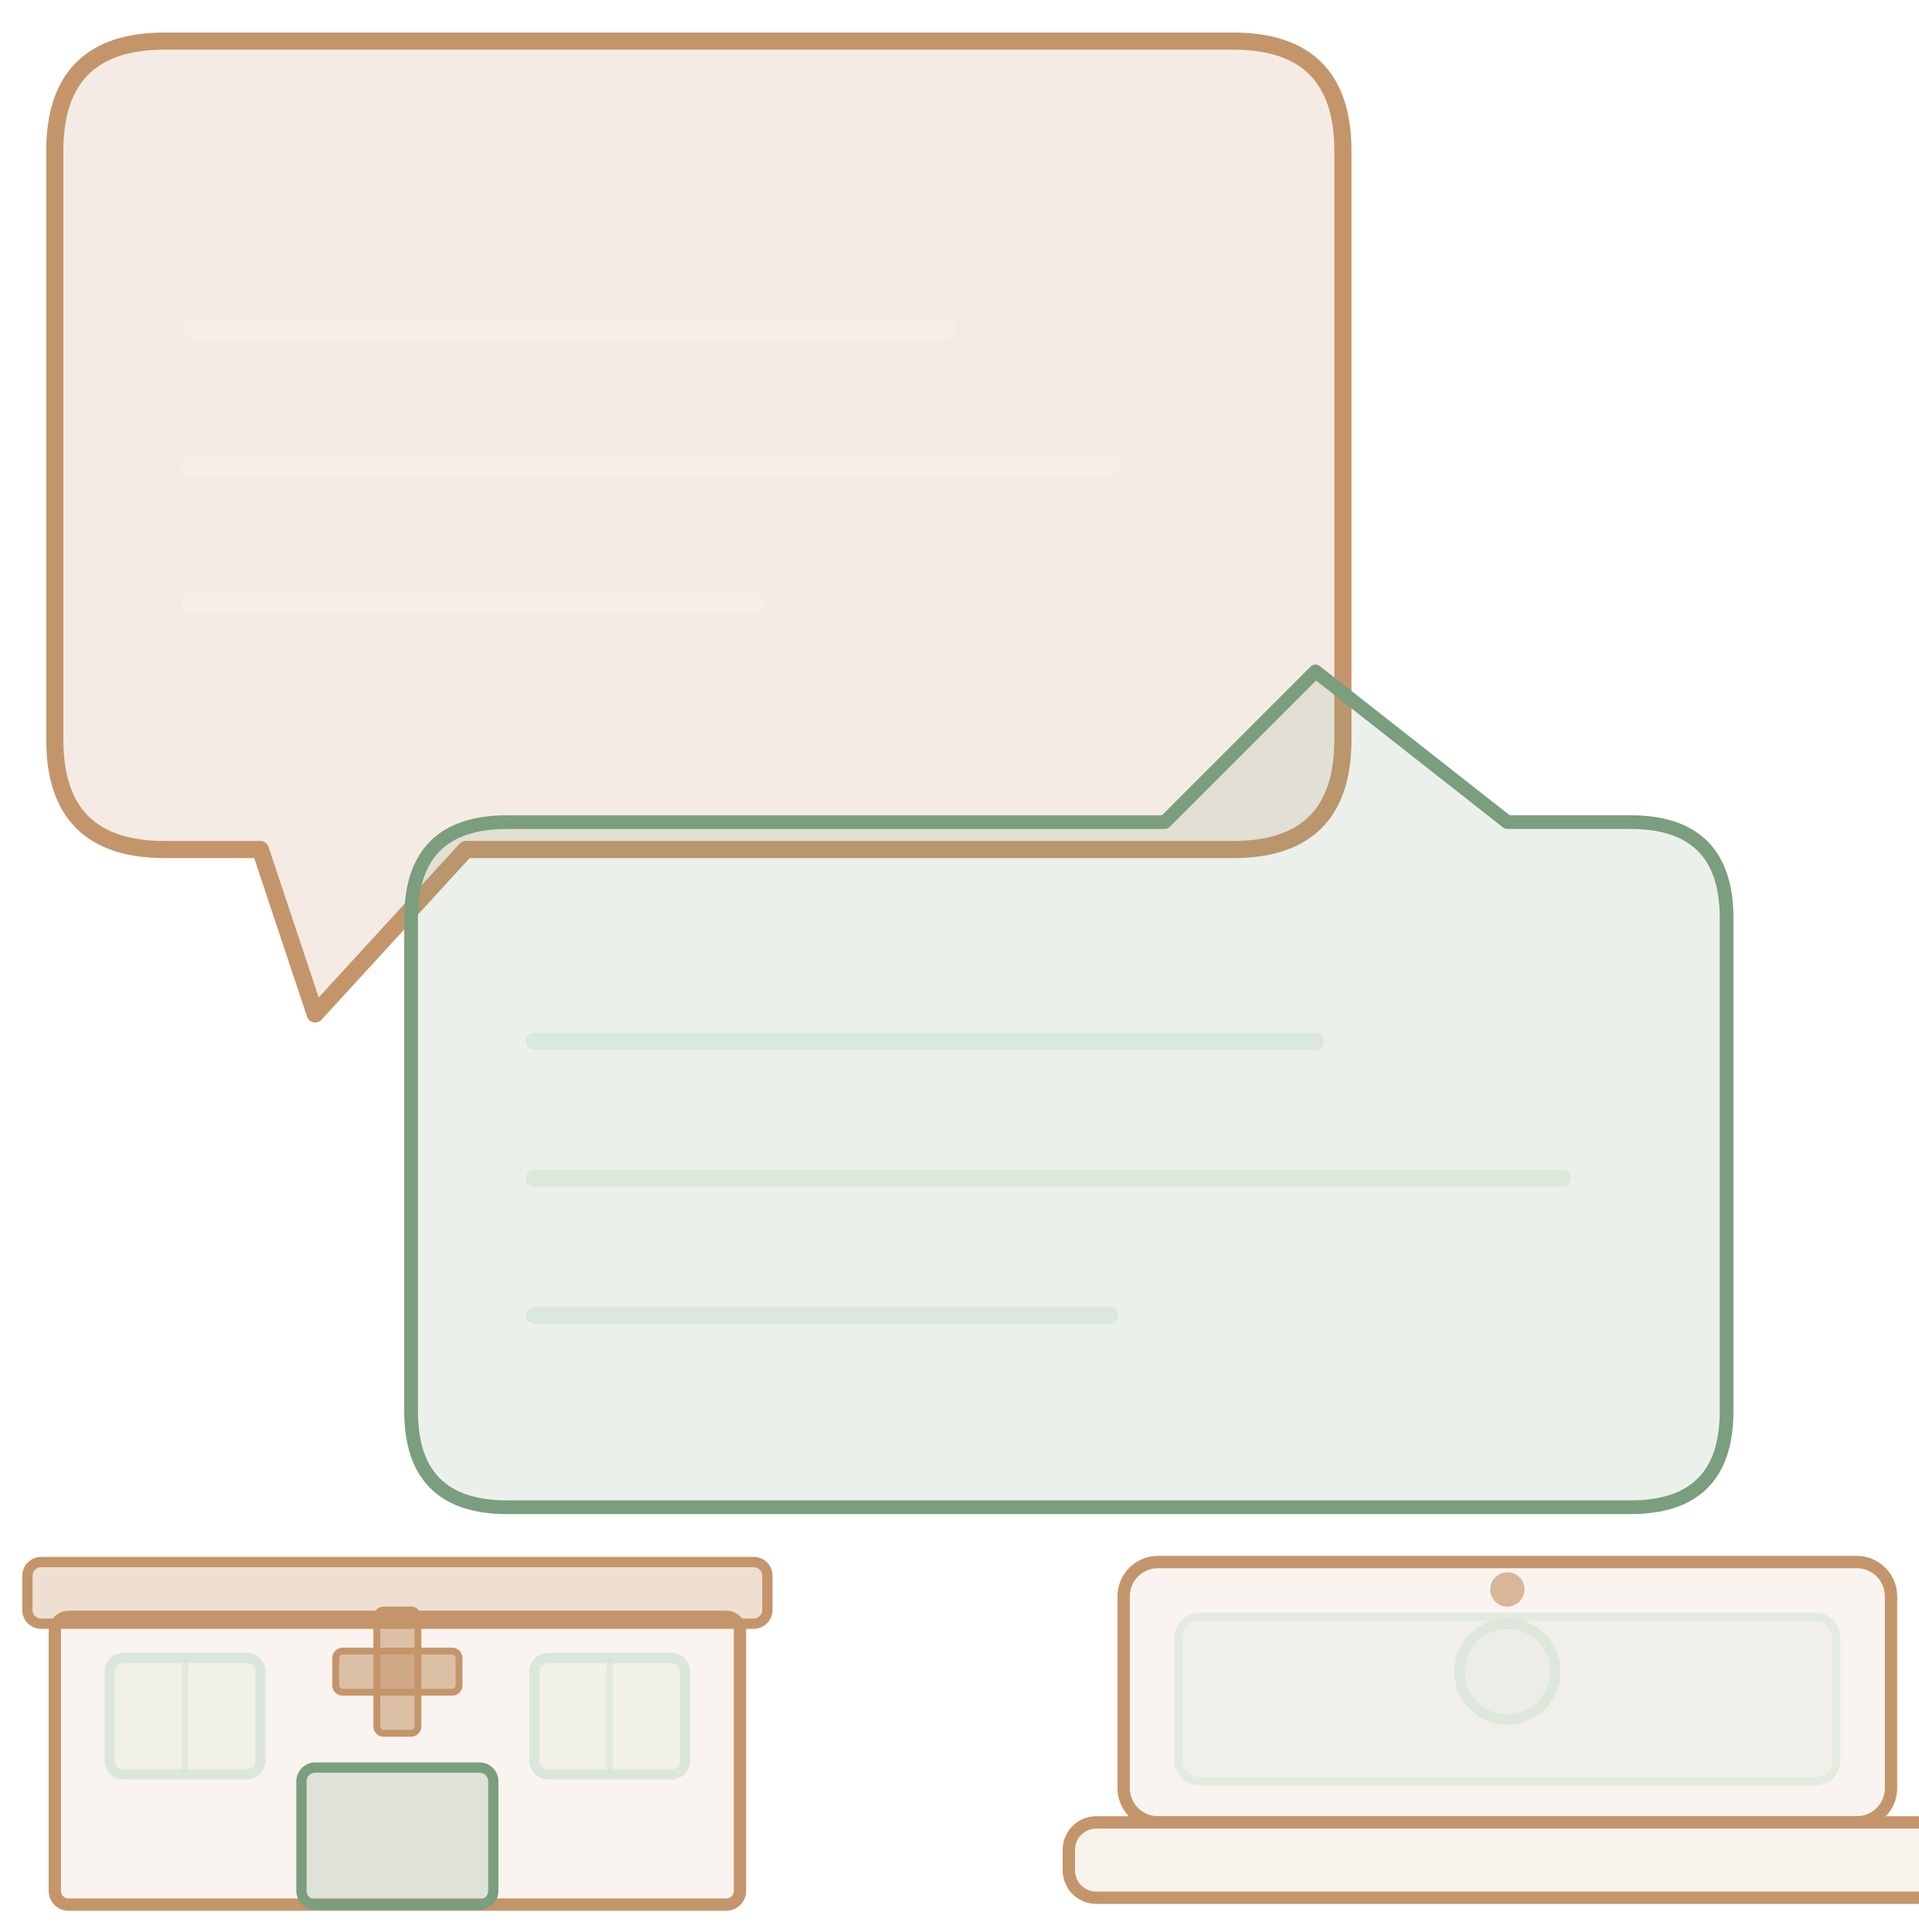
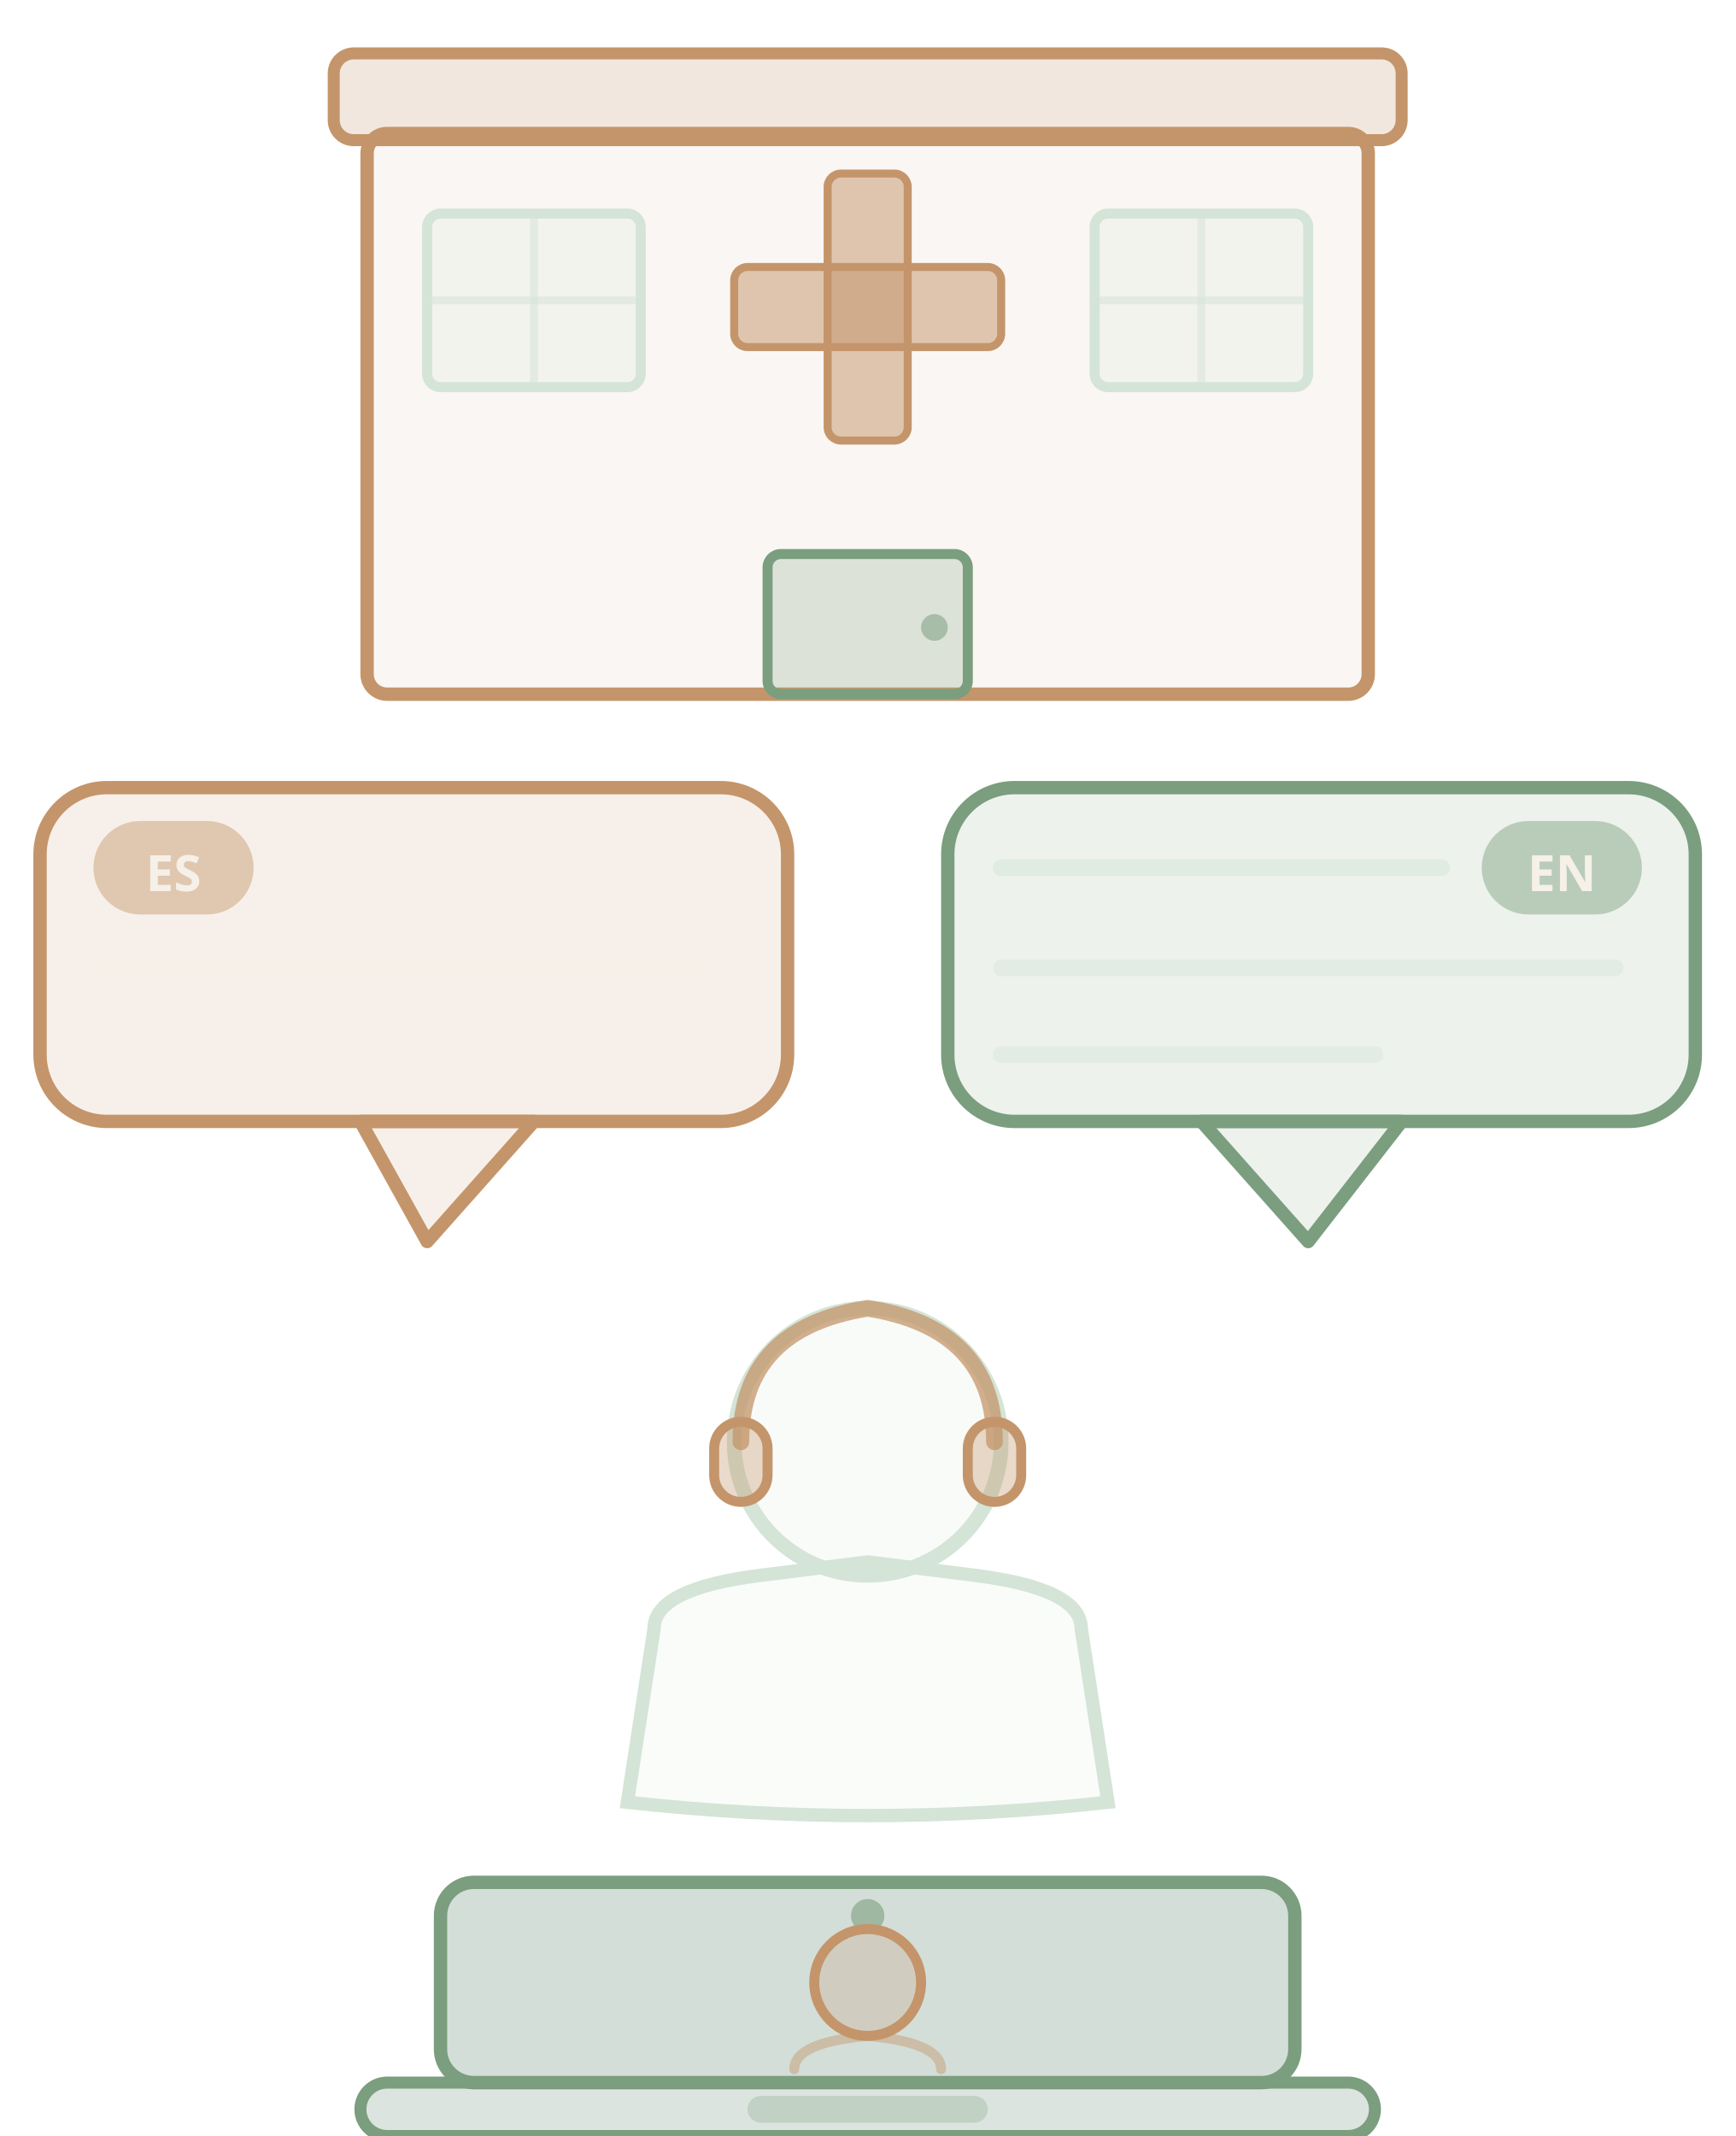
- <svg xmlns="http://www.w3.org/2000/svg" viewBox="0 0 280 282" fill="none">
-   <path d="M 24,6 L 180,6 Q 196,6 196,22 L 196,108 Q 196,124 180,124 L 68,124 L 46,148 L 38,124 L 24,124 Q 8,124 8,108 L 8,22 Q 8,6 24,6 Z" fill="#C4956A" fill-opacity="0.18" stroke="#C4956A" stroke-width="2.5" stroke-linejoin="round" />
-   <line x1="28" y1="48" x2="138" y2="48" stroke="#F5F0E8" stroke-width="3" stroke-linecap="round" opacity="0.75" />
-   <line x1="28" y1="68" x2="162" y2="68" stroke="#F5F0E8" stroke-width="3" stroke-linecap="round" opacity="0.75" />
-   <line x1="28" y1="88" x2="110" y2="88" stroke="#F5F0E8" stroke-width="3" stroke-linecap="round" opacity="0.75" />
-   <path d="M 74,120 L 170,120 L 192,98 L 220,120 L 238,120 Q 252,120 252,134 L 252,206 Q 252,220 238,220 L 74,220 Q 60,220 60,206 L 60,134 Q 60,120 74,120 Z" fill="#7A9E7E" fill-opacity="0.15" stroke="#7A9E7E" stroke-width="2" stroke-linejoin="round" />
-   <line x1="78" y1="152" x2="192" y2="152" stroke="#D4E4D6" stroke-width="2.5" stroke-linecap="round" opacity="0.7" />
-   <line x1="78" y1="172" x2="228" y2="172" stroke="#D4E4D6" stroke-width="2.5" stroke-linecap="round" opacity="0.7" />
-   <line x1="78" y1="192" x2="162" y2="192" stroke="#D4E4D6" stroke-width="2.5" stroke-linecap="round" opacity="0.7" />
-   <rect x="4" y="228" width="108" height="9" rx="2" fill="#C4956A" fill-opacity="0.3" stroke="#C4956A" stroke-width="1.5" />
-   <rect x="8" y="236" width="100" height="42" rx="2" fill="#C4956A" fill-opacity="0.1" stroke="#C4956A" stroke-width="1.8" />
-   <rect x="16" y="242" width="22" height="17" rx="2" fill="#D4E4D6" fill-opacity="0.25" stroke="#D4E4D6" stroke-width="1.5" opacity="0.8" />
-   <line x1="27" y1="242" x2="27" y2="259" stroke="#D4E4D6" stroke-width="1" opacity="0.5" />
-   <rect x="78" y="242" width="22" height="17" rx="2" fill="#D4E4D6" fill-opacity="0.25" stroke="#D4E4D6" stroke-width="1.5" opacity="0.8" />
-   <line x1="89" y1="242" x2="89" y2="259" stroke="#D4E4D6" stroke-width="1" opacity="0.5" />
-   <rect x="49" y="241" width="18" height="6" rx="1" fill="#C4956A" fill-opacity="0.55" stroke="#C4956A" stroke-width="1" />
-   <rect x="55" y="235" width="6" height="18" rx="1" fill="#C4956A" fill-opacity="0.55" stroke="#C4956A" stroke-width="1" />
-   <rect x="44" y="258" width="28" height="20" rx="2" fill="#7A9E7E" fill-opacity="0.2" stroke="#7A9E7E" stroke-width="1.5" />
-   <rect x="164" y="228" width="112" height="38" rx="5" fill="#C4956A" fill-opacity="0.1" stroke="#C4956A" stroke-width="1.8" />
-   <circle cx="220" cy="232" r="2.5" fill="#C4956A" opacity="0.65" />
-   <rect x="172" y="236" width="96" height="24" rx="3" fill="#7A9E7E" fill-opacity="0.1" stroke="#D4E4D6" stroke-width="1.2" opacity="0.6" />
-   <circle cx="220" cy="244" r="7" fill="#D4E4D6" fill-opacity="0.3" stroke="#D4E4D6" stroke-width="1.5" opacity="0.65" />
-   <rect x="156" y="266" width="128" height="11" rx="4" fill="#C4956A" fill-opacity="0.12" stroke="#C4956A" stroke-width="1.8" />
+ <svg xmlns="http://www.w3.org/2000/svg" viewBox="0 0 260 320" fill="none">
+   <rect x="50" y="8" width="160" height="13" rx="3" fill="#C4956A" fill-opacity="0.22" stroke="#C4956A" stroke-width="1.8" />
+   <rect x="55" y="20" width="150" height="84" rx="3" fill="#C4956A" fill-opacity="0.08" stroke="#C4956A" stroke-width="2" />
+   <rect x="64" y="32" width="32" height="26" rx="2" fill="#D4E4D6" fill-opacity="0.18" stroke="#D4E4D6" stroke-width="1.5" />
+   <line x1="80" y1="32" x2="80" y2="58" stroke="#D4E4D6" stroke-width="1.2" opacity="0.5" />
+   <line x1="64" y1="45" x2="96" y2="45" stroke="#D4E4D6" stroke-width="1.2" opacity="0.5" />
+   <rect x="164" y="32" width="32" height="26" rx="2" fill="#D4E4D6" fill-opacity="0.18" stroke="#D4E4D6" stroke-width="1.5" />
+   <line x1="180" y1="32" x2="180" y2="58" stroke="#D4E4D6" stroke-width="1.2" opacity="0.5" />
+   <line x1="164" y1="45" x2="196" y2="45" stroke="#D4E4D6" stroke-width="1.2" opacity="0.5" />
+   <rect x="124" y="26" width="12" height="40" rx="2" fill="#C4956A" fill-opacity="0.5" stroke="#C4956A" stroke-width="1.2" />
+   <rect x="110" y="40" width="40" height="12" rx="2" fill="#C4956A" fill-opacity="0.5" stroke="#C4956A" stroke-width="1.2" />
+   <rect x="115" y="83" width="30" height="21" rx="2" fill="#7A9E7E" fill-opacity="0.22" stroke="#7A9E7E" stroke-width="1.5" />
+   <circle cx="140" cy="94" r="2" fill="#7A9E7E" opacity="0.55" />
+   <rect x="6" y="118" width="112" height="50" rx="10" fill="#C4956A" fill-opacity="0.14" stroke="#C4956A" stroke-width="2" />
+   <path d="M 54,168 L 64,186 L 80,168 Z" fill="#C4956A" fill-opacity="0.14" stroke="#C4956A" stroke-width="2" stroke-linejoin="round" />
+   <rect x="14" y="123" width="24" height="14" rx="7" fill="#C4956A" fill-opacity="0.45" />
+   <text x="26" y="133.5" text-anchor="middle" font-family="system-ui, sans-serif" font-size="7.5" font-weight="700" fill="#F5F0E8">ES</text>
+   <line x1="44" y1="130" x2="106" y2="130" stroke="#F5F0E8" stroke-width="2.5" stroke-linecap="round" opacity="0.5" />
+   <line x1="14" y1="145" x2="106" y2="145" stroke="#F5F0E8" stroke-width="2.5" stroke-linecap="round" opacity="0.4" />
+   <line x1="14" y1="158" x2="70" y2="158" stroke="#F5F0E8" stroke-width="2.5" stroke-linecap="round" opacity="0.4" />
+   <rect x="142" y="118" width="112" height="50" rx="10" fill="#7A9E7E" fill-opacity="0.14" stroke="#7A9E7E" stroke-width="2" />
+   <path d="M 180,168 L 196,186 L 210,168 Z" fill="#7A9E7E" fill-opacity="0.14" stroke="#7A9E7E" stroke-width="2" stroke-linejoin="round" />
+   <rect x="222" y="123" width="24" height="14" rx="7" fill="#7A9E7E" fill-opacity="0.45" />
+   <text x="234" y="133.5" text-anchor="middle" font-family="system-ui, sans-serif" font-size="7.5" font-weight="700" fill="#F5F0E8">EN</text>
+   <line x1="150" y1="130" x2="216" y2="130" stroke="#D4E4D6" stroke-width="2.5" stroke-linecap="round" opacity="0.5" />
+   <line x1="150" y1="145" x2="242" y2="145" stroke="#D4E4D6" stroke-width="2.5" stroke-linecap="round" opacity="0.4" />
+   <line x1="150" y1="158" x2="206" y2="158" stroke="#D4E4D6" stroke-width="2.5" stroke-linecap="round" opacity="0.4" />
+   <circle cx="130" cy="216" r="20" fill="#D4E4D6" fill-opacity="0.16" stroke="#D4E4D6" stroke-width="2.2" />
+   <path d="M 111,216 Q 111,199 130,196 Q 149,199 149,216" stroke="#C4956A" stroke-width="2.5" stroke-linecap="round" fill="none" opacity="0.75" />
+   <rect x="107" y="213" width="8" height="12" rx="4" fill="#C4956A" fill-opacity="0.35" stroke="#C4956A" stroke-width="1.5" />
+   <rect x="145" y="213" width="8" height="12" rx="4" fill="#C4956A" fill-opacity="0.35" stroke="#C4956A" stroke-width="1.5" />
+   <path d="M 98,244 Q 98,238 114,236 L 130,234 L 146,236 Q 162,238 162,244 L 166,270 Q 130,274 94,270 Z" fill="#D4E4D6" fill-opacity="0.12" stroke="#D4E4D6" stroke-width="2" />
+   <rect x="66" y="282" width="128" height="30" rx="5" fill="#3D6B4F" fill-opacity="0.22" stroke="#7A9E7E" stroke-width="2" />
+   <circle cx="130" cy="287" r="2.5" fill="#7A9E7E" opacity="0.6" />
+   <circle cx="130" cy="297" r="8" fill="#C4956A" fill-opacity="0.22" stroke="#C4956A" stroke-width="1.5" />
+   <path d="M 119,310 Q 119,306 130,305 Q 141,306 141,310" stroke="#C4956A" stroke-width="1.5" stroke-linecap="round" opacity="0.45" />
+   <rect x="54" y="312" width="152" height="8" rx="4" fill="#3D6B4F" fill-opacity="0.18" stroke="#7A9E7E" stroke-width="1.8" />
+   <rect x="112" y="314" width="36" height="4" rx="2" fill="#7A9E7E" fill-opacity="0.28" />
</svg>
